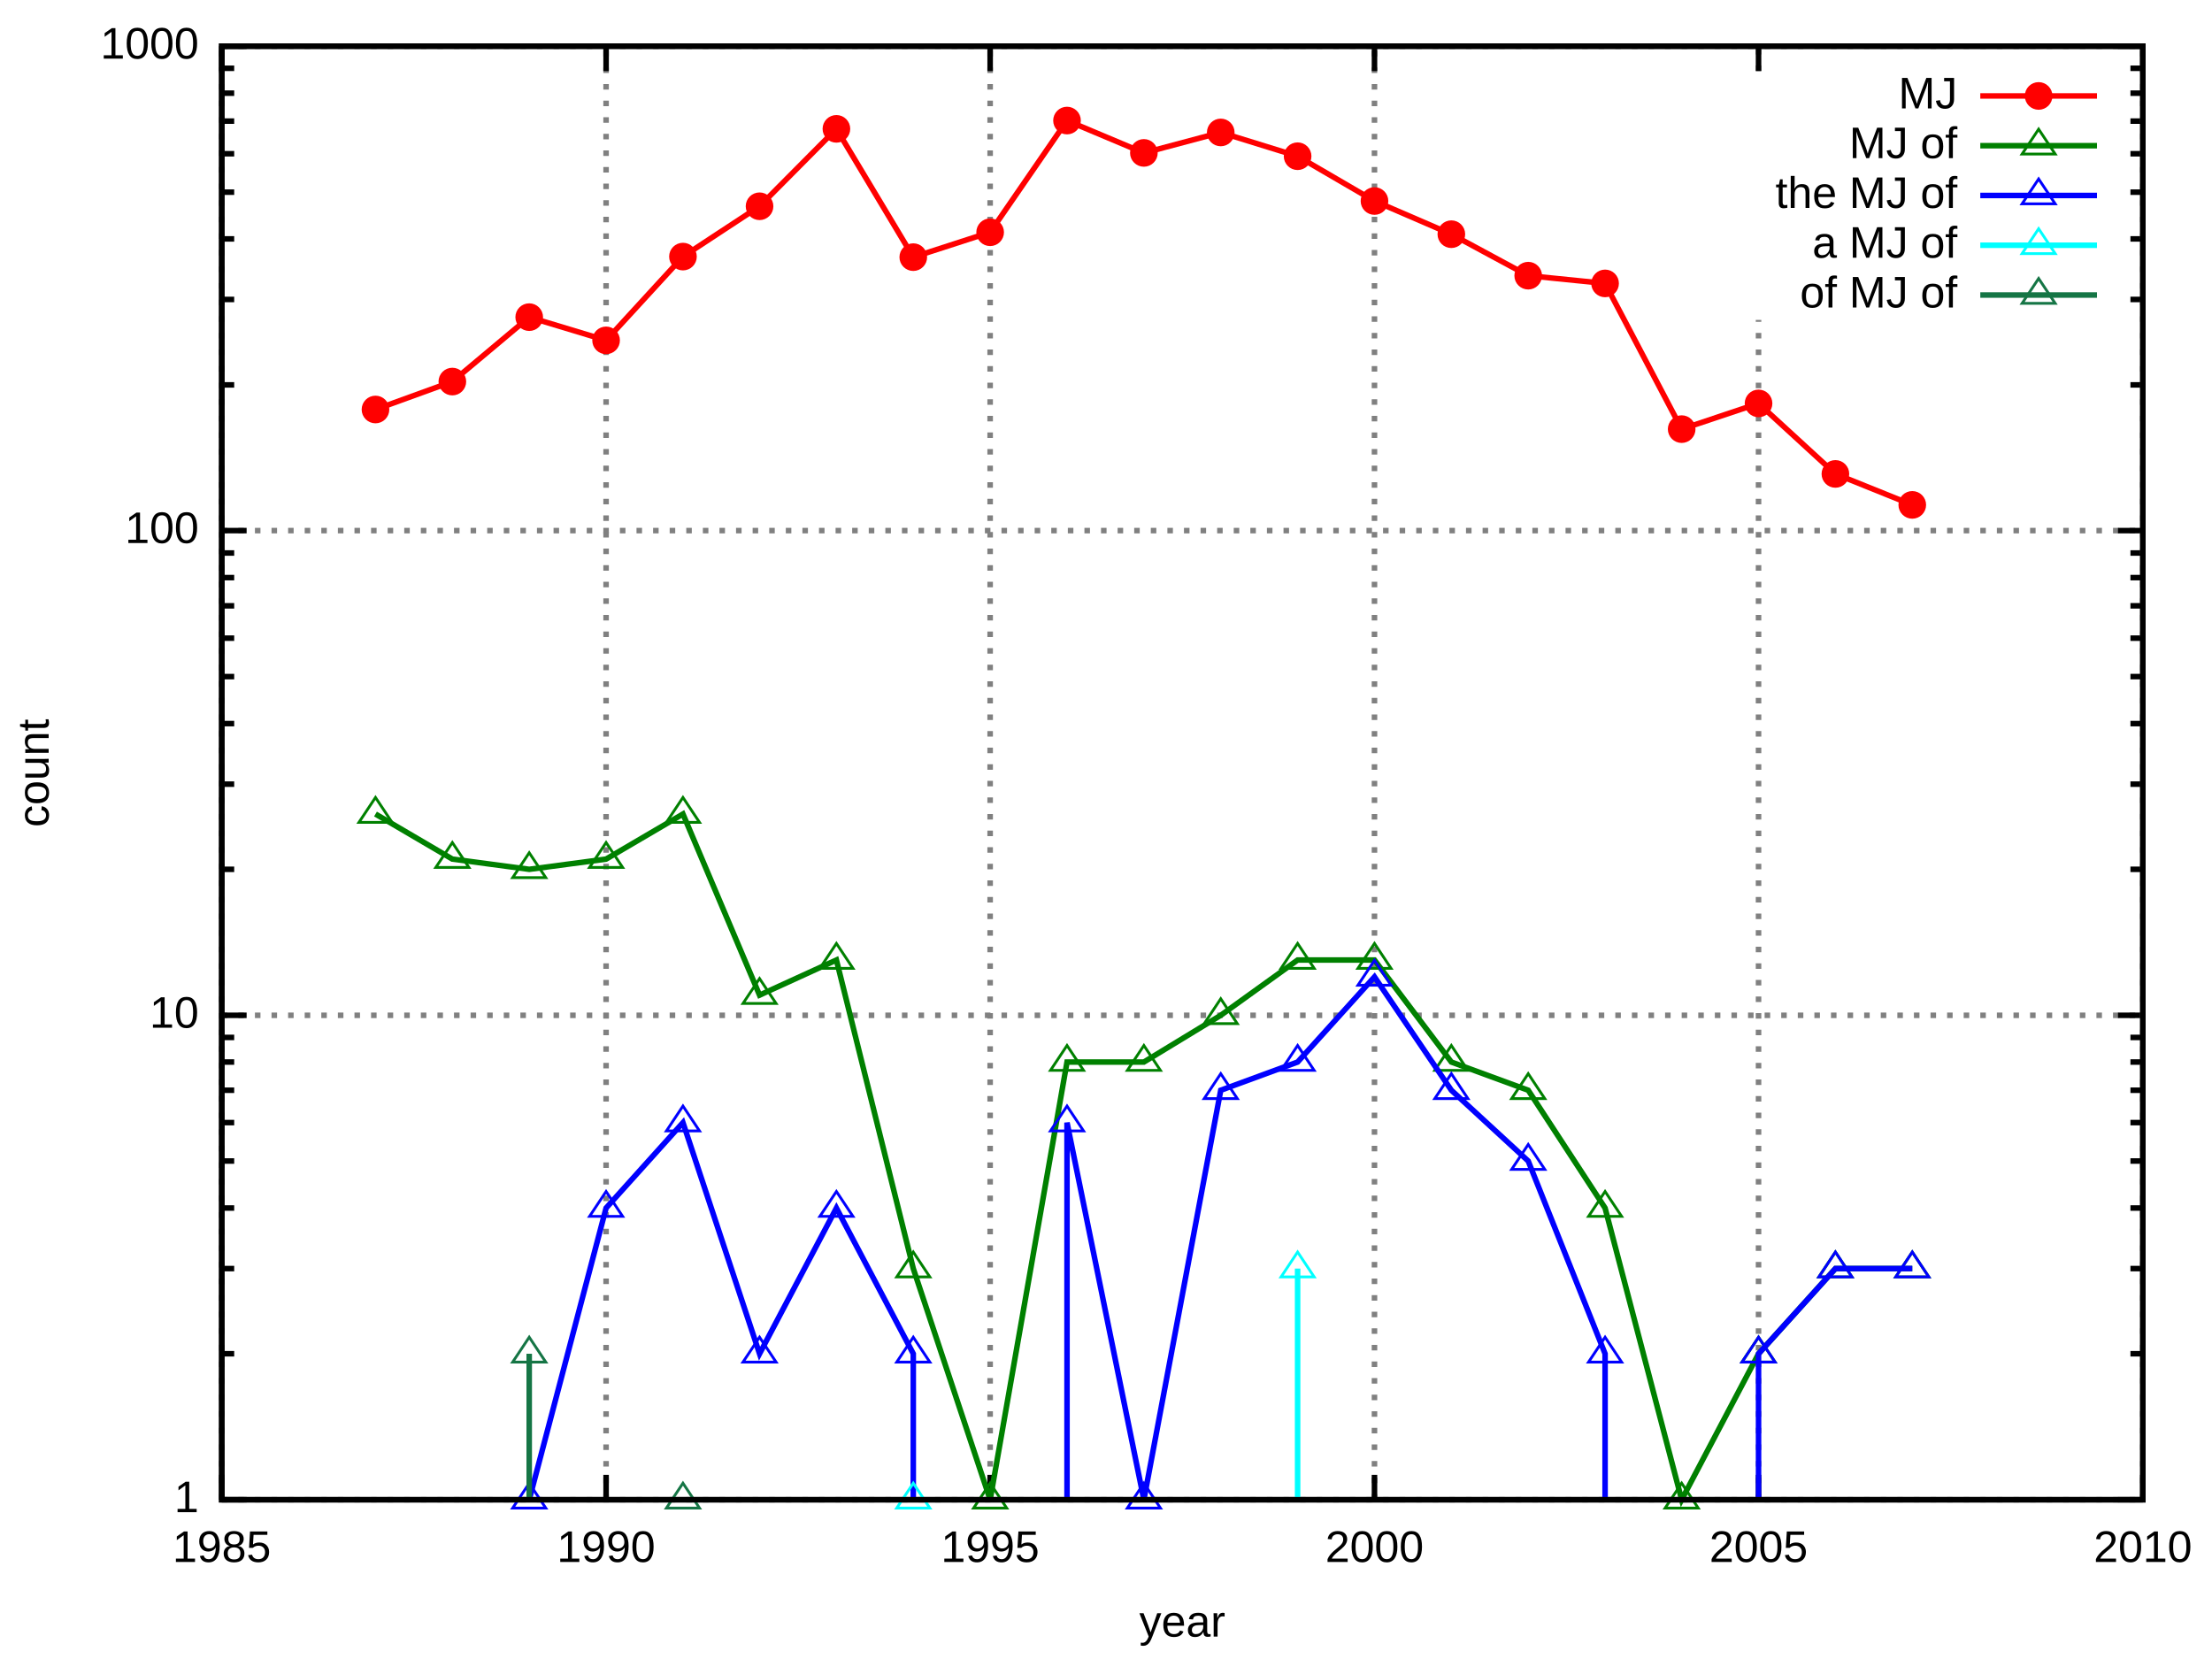
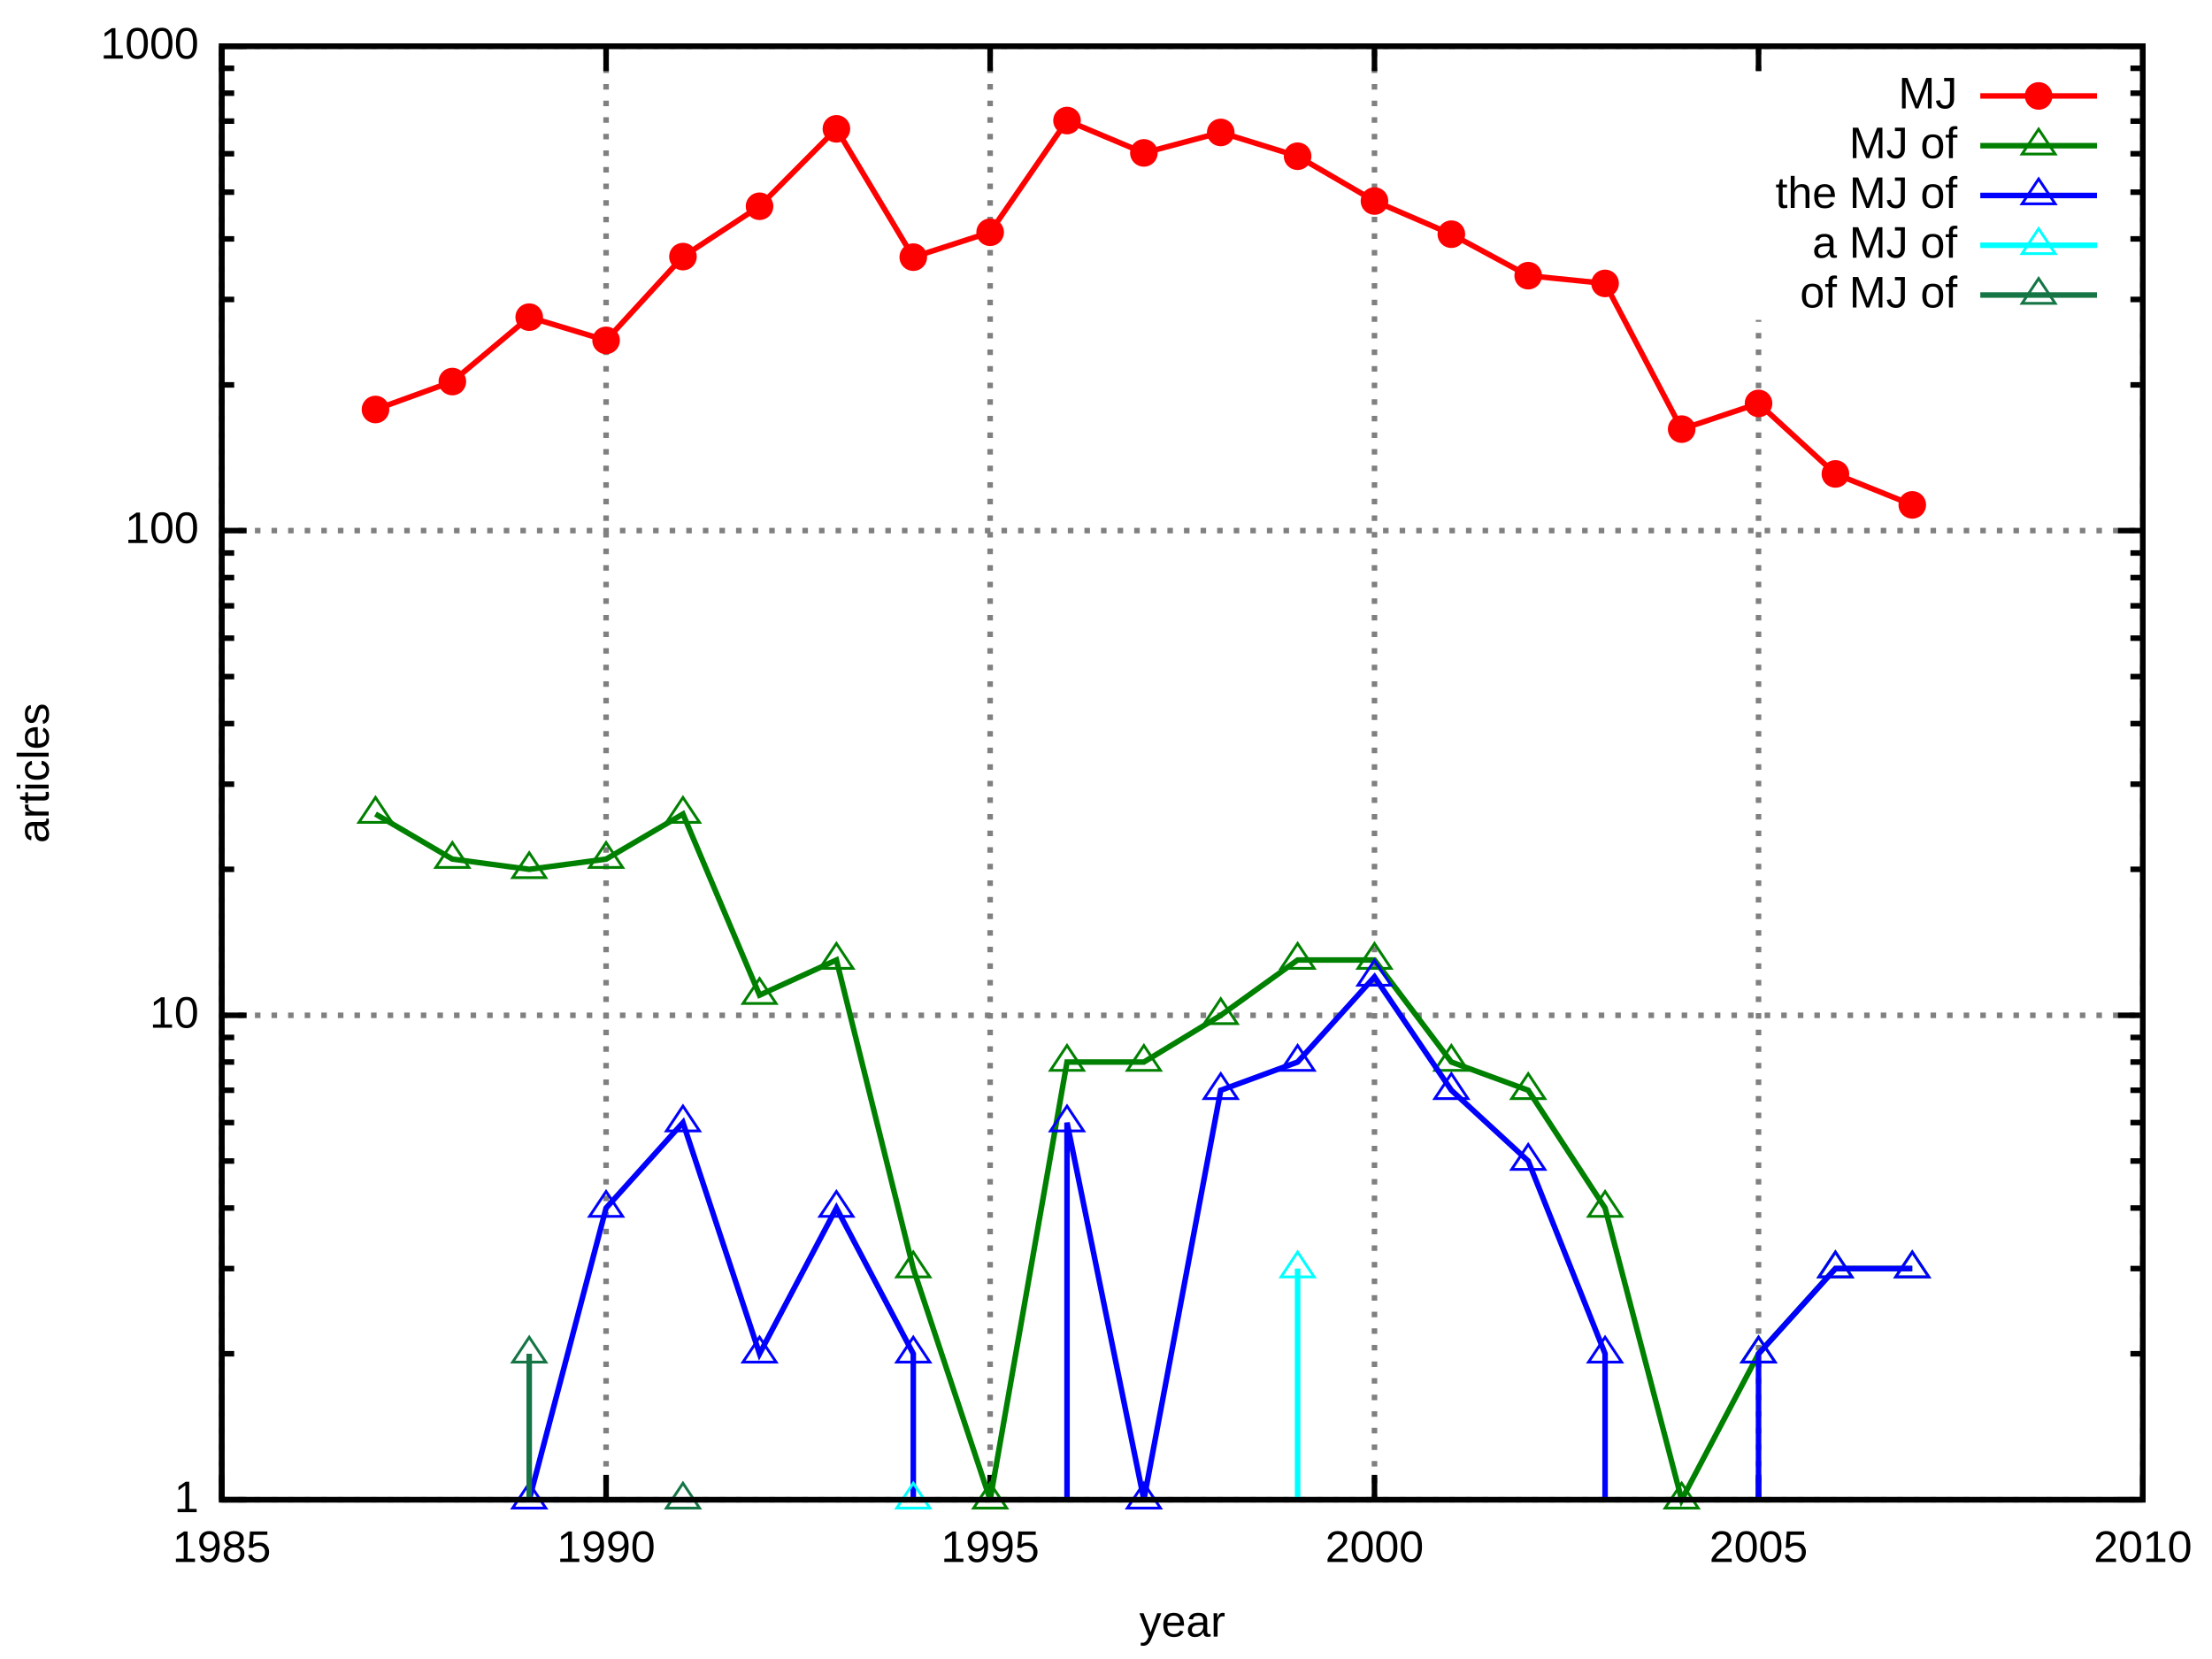
<svg xmlns="http://www.w3.org/2000/svg" xmlns:xlink="http://www.w3.org/1999/xlink" width="800" height="600" viewBox="0 0 800 600">
  <g id="gnuplot_canvas">
    <rect x="0" y="0" width="800" height="600" fill="none" />
    <defs>
      <circle id="gpDot" r="0.5" stroke-width="0.5" />
      <path id="gpPt0" stroke-width="0.222" stroke="currentColor" d="M-1,0 h2 M0,-1 v2" />
      <path id="gpPt1" stroke-width="0.222" stroke="currentColor" d="M-1,-1 L1,1 M1,-1 L-1,1" />
      <path id="gpPt2" stroke-width="0.222" stroke="currentColor" d="M-1,0 L1,0 M0,-1 L0,1 M-1,-1 L1,1 M-1,1 L1,-1" />
      <rect id="gpPt3" stroke-width="0.222" stroke="currentColor" x="-1" y="-1" width="2" height="2" />
      <rect id="gpPt4" stroke-width="0.222" stroke="currentColor" fill="currentColor" x="-1" y="-1" width="2" height="2" />
      <circle id="gpPt5" stroke-width="0.222" stroke="currentColor" cx="0" cy="0" r="1" />
      <use xlink:href="#gpPt5" id="gpPt6" fill="currentColor" stroke="none" />
      <path id="gpPt7" stroke-width="0.222" stroke="currentColor" d="M0,-1.33 L-1.33,0.67 L1.33,0.67 z" />
      <use xlink:href="#gpPt7" id="gpPt8" fill="currentColor" stroke="none" />
      <use xlink:href="#gpPt7" id="gpPt9" stroke="currentColor" transform="rotate(180)" />
      <use xlink:href="#gpPt9" id="gpPt10" fill="currentColor" stroke="none" />
      <use xlink:href="#gpPt3" id="gpPt11" stroke="currentColor" transform="rotate(45)" />
      <use xlink:href="#gpPt11" id="gpPt12" fill="currentColor" stroke="none" />
      <filter id="greybox" filterUnits="objectBoundingBox" x="0" y="0" height="1" width="1">
        <feFlood flood-color="lightgrey" flood-opacity="1" result="grey" />
        <feComposite in="SourceGraphic" in2="grey" operator="atop" />
      </filter>
    </defs>
    <g style="fill:none; color:white; stroke:black; stroke-width:2.00; stroke-linecap:butt; stroke-linejoin:miter">
</g>
    <g style="fill:none; color:black; stroke:currentColor; stroke-width:2.00; stroke-linecap:butt; stroke-linejoin:miter">
</g>
    <g style="fill:none; color:gray; stroke:currentColor; stroke-width:2.00; stroke-linecap:butt; stroke-linejoin:miter">
      <path stroke="gray" stroke-dasharray=" 2,4" class="gridline" d="M80.2,542.4 L775.0,542.4  " />
    </g>
    <g style="fill:none; color:black; stroke:currentColor; stroke-width:2.00; stroke-linecap:butt; stroke-linejoin:miter">
      <path stroke="black" d="M80.2,542.4 L89.2,542.4 M775.0,542.4 L766.0,542.4  " />
      <g transform="translate(71.9,546.9)" style="stroke:none; fill:black; font-family:Arial; font-size:12.00pt; text-anchor:end">
        <text>
          <tspan> 1</tspan>
        </text>
      </g>
      <path stroke="black" d="M80.2,489.6 L84.7,489.6 M775.0,489.6 L770.5,489.6 M80.2,458.8 L84.7,458.8 M775.0,458.8 L770.5,458.8    M80.2,436.9 L84.7,436.9 M775.0,436.9 L770.5,436.9 M80.2,419.9 L84.7,419.9 M775.0,419.9 L770.5,419.9    M80.2,406.0 L84.7,406.0 M775.0,406.0 L770.5,406.0 M80.2,394.3 L84.7,394.3 M775.0,394.3 L770.5,394.3    M80.2,384.1 L84.7,384.1 M775.0,384.1 L770.5,384.1 M80.2,375.2 L84.7,375.2 M775.0,375.2 L770.5,375.2     " />
    </g>
    <g style="fill:none; color:gray; stroke:currentColor; stroke-width:2.00; stroke-linecap:butt; stroke-linejoin:miter">
      <path stroke="gray" stroke-dasharray=" 2,4" class="gridline" d="M80.2,367.2 L775.0,367.2  " />
    </g>
    <g style="fill:none; color:black; stroke:currentColor; stroke-width:2.00; stroke-linecap:butt; stroke-linejoin:miter">
      <path stroke="black" d="M80.2,367.2 L89.2,367.2 M775.0,367.2 L766.0,367.2  " />
      <g transform="translate(71.9,371.7)" style="stroke:none; fill:black; font-family:Arial; font-size:12.00pt; text-anchor:end">
        <text>
          <tspan> 10</tspan>
        </text>
      </g>
      <path stroke="black" d="M80.2,314.4 L84.7,314.4 M775.0,314.4 L770.5,314.4 M80.2,283.6 L84.7,283.6 M775.0,283.6 L770.5,283.6    M80.2,261.7 L84.7,261.7 M775.0,261.7 L770.5,261.7 M80.2,244.7 L84.7,244.7 M775.0,244.7 L770.5,244.7    M80.2,230.8 L84.7,230.8 M775.0,230.8 L770.5,230.8 M80.2,219.1 L84.7,219.1 M775.0,219.1 L770.5,219.1    M80.2,208.9 L84.7,208.9 M775.0,208.9 L770.5,208.9 M80.2,200.0 L84.7,200.0 M775.0,200.0 L770.5,200.0     " />
    </g>
    <g style="fill:none; color:gray; stroke:currentColor; stroke-width:2.00; stroke-linecap:butt; stroke-linejoin:miter">
      <path stroke="gray" stroke-dasharray=" 2,4" class="gridline" d="M80.2,191.9 L775.0,191.9  " />
    </g>
    <g style="fill:none; color:black; stroke:currentColor; stroke-width:2.00; stroke-linecap:butt; stroke-linejoin:miter">
      <path stroke="black" d="M80.2,191.9 L89.2,191.9 M775.0,191.9 L766.0,191.9  " />
      <g transform="translate(71.9,196.4)" style="stroke:none; fill:black; font-family:Arial; font-size:12.00pt; text-anchor:end">
        <text>
          <tspan> 100</tspan>
        </text>
      </g>
      <path stroke="black" d="M80.2,139.2 L84.7,139.2 M775.0,139.2 L770.5,139.2 M80.2,108.3 L84.7,108.3 M775.0,108.3 L770.5,108.3    M80.2,86.4 L84.7,86.4 M775.0,86.4 L770.5,86.4 M80.2,69.5 L84.7,69.5 M775.0,69.5 L770.5,69.5    M80.2,55.6 L84.7,55.6 M775.0,55.6 L770.5,55.6 M80.2,43.8 L84.7,43.8 M775.0,43.8 L770.5,43.8    M80.2,33.7 L84.7,33.7 M775.0,33.7 L770.5,33.7 M80.2,24.7 L84.7,24.7 M775.0,24.7 L770.5,24.7     " />
    </g>
    <g style="fill:none; color:gray; stroke:currentColor; stroke-width:2.00; stroke-linecap:butt; stroke-linejoin:miter">
      <path stroke="gray" stroke-dasharray=" 2,4" class="gridline" d="M80.2,16.7 L775.0,16.7  " />
    </g>
    <g style="fill:none; color:black; stroke:currentColor; stroke-width:2.00; stroke-linecap:butt; stroke-linejoin:miter">
      <path stroke="black" d="M80.2,16.7 L89.2,16.7 M775.0,16.7 L766.0,16.7  " />
      <g transform="translate(71.9,21.2)" style="stroke:none; fill:black; font-family:Arial; font-size:12.00pt; text-anchor:end">
        <text>
          <tspan> 1000</tspan>
        </text>
      </g>
    </g>
    <g style="fill:none; color:gray; stroke:currentColor; stroke-width:2.00; stroke-linecap:butt; stroke-linejoin:miter">
      <path stroke="gray" stroke-dasharray=" 2,4" class="gridline" d="M80.2,542.4 L80.2,16.7  " />
    </g>
    <g style="fill:none; color:black; stroke:currentColor; stroke-width:2.00; stroke-linecap:butt; stroke-linejoin:miter">
      <path stroke="black" d="M80.2,542.4 L80.2,533.4 M80.2,16.7 L80.2,25.7  " />
      <g transform="translate(80.2,564.9)" style="stroke:none; fill:black; font-family:Arial; font-size:12.00pt; text-anchor:middle">
        <text>
          <tspan> 1985</tspan>
        </text>
      </g>
    </g>
    <g style="fill:none; color:gray; stroke:currentColor; stroke-width:2.00; stroke-linecap:butt; stroke-linejoin:miter">
      <path stroke="gray" stroke-dasharray=" 2,4" class="gridline" d="M219.2,542.4 L219.2,16.7  " />
    </g>
    <g style="fill:none; color:black; stroke:currentColor; stroke-width:2.00; stroke-linecap:butt; stroke-linejoin:miter">
      <path stroke="black" d="M219.2,542.4 L219.2,533.4 M219.2,16.7 L219.2,25.7  " />
      <g transform="translate(219.2,564.9)" style="stroke:none; fill:black; font-family:Arial; font-size:12.00pt; text-anchor:middle">
        <text>
          <tspan> 1990</tspan>
        </text>
      </g>
    </g>
    <g style="fill:none; color:gray; stroke:currentColor; stroke-width:2.00; stroke-linecap:butt; stroke-linejoin:miter">
      <path stroke="gray" stroke-dasharray=" 2,4" class="gridline" d="M358.1,542.4 L358.1,16.7  " />
    </g>
    <g style="fill:none; color:black; stroke:currentColor; stroke-width:2.00; stroke-linecap:butt; stroke-linejoin:miter">
      <path stroke="black" d="M358.1,542.4 L358.1,533.4 M358.1,16.7 L358.1,25.7  " />
      <g transform="translate(358.1,564.9)" style="stroke:none; fill:black; font-family:Arial; font-size:12.00pt; text-anchor:middle">
        <text>
          <tspan> 1995</tspan>
        </text>
      </g>
    </g>
    <g style="fill:none; color:gray; stroke:currentColor; stroke-width:2.00; stroke-linecap:butt; stroke-linejoin:miter">
      <path stroke="gray" stroke-dasharray=" 2,4" class="gridline" d="M497.1,542.4 L497.1,16.7  " />
    </g>
    <g style="fill:none; color:black; stroke:currentColor; stroke-width:2.00; stroke-linecap:butt; stroke-linejoin:miter">
      <path stroke="black" d="M497.1,542.4 L497.1,533.4 M497.1,16.7 L497.1,25.7  " />
      <g transform="translate(497.1,564.9)" style="stroke:none; fill:black; font-family:Arial; font-size:12.00pt; text-anchor:middle">
        <text>
          <tspan> 2000</tspan>
        </text>
      </g>
    </g>
    <g style="fill:none; color:gray; stroke:currentColor; stroke-width:2.00; stroke-linecap:butt; stroke-linejoin:miter">
      <path stroke="gray" stroke-dasharray=" 2,4" class="gridline" d="M636.0,542.4 L636.0,115.7 M636.0,25.7 L636.0,16.7  " />
    </g>
    <g style="fill:none; color:black; stroke:currentColor; stroke-width:2.00; stroke-linecap:butt; stroke-linejoin:miter">
      <path stroke="black" d="M636.0,542.4 L636.0,533.4 M636.0,16.7 L636.0,25.7  " />
      <g transform="translate(636.0,564.9)" style="stroke:none; fill:black; font-family:Arial; font-size:12.00pt; text-anchor:middle">
        <text>
          <tspan> 2005</tspan>
        </text>
      </g>
    </g>
    <g style="fill:none; color:gray; stroke:currentColor; stroke-width:2.00; stroke-linecap:butt; stroke-linejoin:miter">
      <path stroke="gray" stroke-dasharray=" 2,4" class="gridline" d="M775.0,542.4 L775.0,16.7  " />
    </g>
    <g style="fill:none; color:black; stroke:currentColor; stroke-width:2.00; stroke-linecap:butt; stroke-linejoin:miter">
      <path stroke="black" d="M775.0,542.4 L775.0,533.4 M775.0,16.7 L775.0,25.7  " />
      <g transform="translate(775.0,564.9)" style="stroke:none; fill:black; font-family:Arial; font-size:12.00pt; text-anchor:middle">
        <text>
          <tspan> 2010</tspan>
        </text>
      </g>
      <path stroke="black" d="M80.2,16.7 L80.2,542.4 L775.0,542.4 L775.0,16.7 L80.2,16.7 Z  " />
      <g transform="translate(17.6,279.6) rotate(270)" style="stroke:none; fill:black; font-family:Arial; font-size:12.00pt; text-anchor:middle">
        <text>
-           <tspan>count</tspan>
+           <tspan>articles</tspan>
        </text>
      </g>
      <g transform="translate(427.6,591.9)" style="stroke:none; fill:black; font-family:Arial; font-size:12.00pt; text-anchor:middle">
        <text>
          <tspan>year</tspan>
        </text>
      </g>
    </g>
    <g id="gnuplot_plot_1">
      <g style="fill:none; color:red; stroke:currentColor; stroke-width:2.00; stroke-linecap:butt; stroke-linejoin:miter">
        <g transform="translate(707.9,39.2)" style="stroke:none; fill:black; font-family:Arial; font-size:12.00pt; text-anchor:end">
          <text>
            <tspan>MJ</tspan>
          </text>
        </g>
        <path d="M716.2,34.7 L758.4,34.7 M135.8,148.1 L163.6,138.0 L191.4,114.7 L219.2,123.1 L247.0,92.8 L274.7,74.6    L302.5,46.6 L330.3,93.0 L358.1,84.0 L385.9,43.6 L413.7,55.3 L441.5,47.9 L469.3,56.5 L497.1,72.7    L524.9,84.7 L552.7,99.7 L580.5,102.5 L608.2,155.2 L636.0,145.9 L663.8,171.4 L691.6,182.6  " />
        <use xlink:href="#gpPt6" transform="translate(135.8,148.1) scale(4.50)" />
        <use xlink:href="#gpPt6" transform="translate(163.6,138.0) scale(4.50)" />
        <use xlink:href="#gpPt6" transform="translate(191.4,114.7) scale(4.50)" />
        <use xlink:href="#gpPt6" transform="translate(219.2,123.1) scale(4.50)" />
        <use xlink:href="#gpPt6" transform="translate(247.0,92.8) scale(4.50)" />
        <use xlink:href="#gpPt6" transform="translate(274.7,74.6) scale(4.50)" />
        <use xlink:href="#gpPt6" transform="translate(302.5,46.6) scale(4.50)" />
        <use xlink:href="#gpPt6" transform="translate(330.3,93.0) scale(4.50)" />
        <use xlink:href="#gpPt6" transform="translate(358.1,84.0) scale(4.50)" />
        <use xlink:href="#gpPt6" transform="translate(385.9,43.6) scale(4.50)" />
        <use xlink:href="#gpPt6" transform="translate(413.7,55.3) scale(4.50)" />
        <use xlink:href="#gpPt6" transform="translate(441.5,47.9) scale(4.50)" />
        <use xlink:href="#gpPt6" transform="translate(469.3,56.5) scale(4.50)" />
        <use xlink:href="#gpPt6" transform="translate(497.1,72.7) scale(4.50)" />
        <use xlink:href="#gpPt6" transform="translate(524.9,84.7) scale(4.50)" />
        <use xlink:href="#gpPt6" transform="translate(552.7,99.7) scale(4.50)" />
        <use xlink:href="#gpPt6" transform="translate(580.5,102.5) scale(4.50)" />
        <use xlink:href="#gpPt6" transform="translate(608.2,155.2) scale(4.50)" />
        <use xlink:href="#gpPt6" transform="translate(636.0,145.9) scale(4.50)" />
        <use xlink:href="#gpPt6" transform="translate(663.8,171.4) scale(4.50)" />
        <use xlink:href="#gpPt6" transform="translate(691.6,182.6) scale(4.50)" />
        <use xlink:href="#gpPt6" transform="translate(737.3,34.7) scale(4.50)" />
      </g>
    </g>
    <g id="gnuplot_plot_2">
      <g style="fill:none; color:green; stroke:currentColor; stroke-width:2.00; stroke-linecap:butt; stroke-linejoin:miter">
        <g transform="translate(707.9,57.2)" style="stroke:none; fill:black; font-family:Arial; font-size:12.00pt; text-anchor:end">
          <text>
            <tspan>MJ of</tspan>
          </text>
        </g>
        <path d="M716.2,52.7 L758.4,52.7 M135.8,294.4 L163.6,310.7 L191.4,314.4 L219.2,310.7 L247.0,294.4 L274.7,359.9    L302.5,347.2 L330.3,458.8 L358.1,542.4 L385.9,384.1 L413.7,384.1 L441.5,367.2 L469.3,347.2 L497.1,347.2    L524.9,384.1 L552.7,394.3 L580.5,436.9 L608.2,542.4 L636.0,489.6 L663.8,458.8 L691.6,458.8  " />
        <use xlink:href="#gpPt7" transform="translate(135.8,294.4) scale(4.50)" />
        <use xlink:href="#gpPt7" transform="translate(163.6,310.7) scale(4.50)" />
        <use xlink:href="#gpPt7" transform="translate(191.4,314.4) scale(4.50)" />
        <use xlink:href="#gpPt7" transform="translate(219.2,310.7) scale(4.50)" />
        <use xlink:href="#gpPt7" transform="translate(247.0,294.4) scale(4.50)" />
        <use xlink:href="#gpPt7" transform="translate(274.7,359.9) scale(4.50)" />
        <use xlink:href="#gpPt7" transform="translate(302.5,347.2) scale(4.50)" />
        <use xlink:href="#gpPt7" transform="translate(330.3,458.8) scale(4.50)" />
        <use xlink:href="#gpPt7" transform="translate(358.1,542.4) scale(4.50)" />
        <use xlink:href="#gpPt7" transform="translate(385.9,384.1) scale(4.50)" />
        <use xlink:href="#gpPt7" transform="translate(413.7,384.1) scale(4.50)" />
        <use xlink:href="#gpPt7" transform="translate(441.5,367.2) scale(4.50)" />
        <use xlink:href="#gpPt7" transform="translate(469.3,347.2) scale(4.50)" />
        <use xlink:href="#gpPt7" transform="translate(497.1,347.2) scale(4.50)" />
        <use xlink:href="#gpPt7" transform="translate(524.9,384.1) scale(4.50)" />
        <use xlink:href="#gpPt7" transform="translate(552.7,394.3) scale(4.50)" />
        <use xlink:href="#gpPt7" transform="translate(580.5,436.9) scale(4.50)" />
        <use xlink:href="#gpPt7" transform="translate(608.2,542.4) scale(4.50)" />
        <use xlink:href="#gpPt7" transform="translate(636.0,489.6) scale(4.50)" />
        <use xlink:href="#gpPt7" transform="translate(663.8,458.8) scale(4.50)" />
        <use xlink:href="#gpPt7" transform="translate(691.6,458.8) scale(4.50)" />
        <use xlink:href="#gpPt7" transform="translate(737.3,52.7) scale(4.50)" />
      </g>
    </g>
    <g id="gnuplot_plot_3">
      <g style="fill:none; color:blue; stroke:currentColor; stroke-width:2.00; stroke-linecap:butt; stroke-linejoin:miter">
        <g transform="translate(707.9,75.2)" style="stroke:none; fill:black; font-family:Arial; font-size:12.00pt; text-anchor:end">
          <text>
            <tspan>the MJ of</tspan>
          </text>
        </g>
        <path d="M716.2,70.7 L758.4,70.7 M191.4,542.4 L219.2,436.9 L247.0,406.0 L274.7,489.6 L302.5,436.9 L330.3,489.6    L330.3,542.4 M385.9,542.4 L385.9,406.0 L413.7,542.4 L441.5,394.3 L469.3,384.1 L497.1,353.3 L524.9,394.3    L552.7,419.9 L580.5,489.6 L580.5,542.4 M636.0,542.4 L636.0,489.6 L663.8,458.8 L691.6,458.8  " />
        <use xlink:href="#gpPt7" transform="translate(191.4,542.4) scale(4.50)" />
        <use xlink:href="#gpPt7" transform="translate(219.2,436.9) scale(4.50)" />
        <use xlink:href="#gpPt7" transform="translate(247.0,406.0) scale(4.50)" />
        <use xlink:href="#gpPt7" transform="translate(274.7,489.6) scale(4.50)" />
        <use xlink:href="#gpPt7" transform="translate(302.5,436.9) scale(4.50)" />
        <use xlink:href="#gpPt7" transform="translate(330.3,489.6) scale(4.50)" />
        <use xlink:href="#gpPt7" transform="translate(385.9,406.0) scale(4.50)" />
        <use xlink:href="#gpPt7" transform="translate(413.7,542.4) scale(4.50)" />
        <use xlink:href="#gpPt7" transform="translate(441.5,394.3) scale(4.50)" />
        <use xlink:href="#gpPt7" transform="translate(469.3,384.1) scale(4.50)" />
        <use xlink:href="#gpPt7" transform="translate(497.1,353.3) scale(4.50)" />
        <use xlink:href="#gpPt7" transform="translate(524.9,394.3) scale(4.50)" />
        <use xlink:href="#gpPt7" transform="translate(552.7,419.9) scale(4.50)" />
        <use xlink:href="#gpPt7" transform="translate(580.5,489.6) scale(4.50)" />
        <use xlink:href="#gpPt7" transform="translate(636.0,489.6) scale(4.50)" />
        <use xlink:href="#gpPt7" transform="translate(663.8,458.8) scale(4.50)" />
        <use xlink:href="#gpPt7" transform="translate(691.6,458.8) scale(4.50)" />
        <use xlink:href="#gpPt7" transform="translate(737.3,70.7) scale(4.50)" />
      </g>
    </g>
    <g id="gnuplot_plot_4">
      <g style="fill:none; color:cyan; stroke:currentColor; stroke-width:2.00; stroke-linecap:butt; stroke-linejoin:miter">
        <g transform="translate(707.9,93.2)" style="stroke:none; fill:black; font-family:Arial; font-size:12.00pt; text-anchor:end">
          <text>
            <tspan>a MJ of</tspan>
          </text>
        </g>
        <path d="M716.2,88.7 L758.4,88.7 M330.3,542.4 M469.3,542.4 L469.3,458.8 L469.3,542.4  " />
        <use xlink:href="#gpPt7" transform="translate(330.3,542.4) scale(4.50)" />
        <use xlink:href="#gpPt7" transform="translate(469.3,458.8) scale(4.50)" />
        <use xlink:href="#gpPt7" transform="translate(737.3,88.7) scale(4.50)" />
      </g>
    </g>
    <g id="gnuplot_plot_5">
      <g style="fill:none; color:#157545; stroke:currentColor; stroke-width:2.00; stroke-linecap:butt; stroke-linejoin:miter">
        <g transform="translate(707.9,111.2)" style="stroke:none; fill:black; font-family:Arial; font-size:12.00pt; text-anchor:end">
          <text>
            <tspan>of MJ of</tspan>
          </text>
        </g>
        <path d="M716.2,106.7 L758.4,106.7 M191.4,542.4 L191.4,489.6 L191.4,542.4 M247.0,542.4  " />
        <use xlink:href="#gpPt7" transform="translate(191.4,489.6) scale(4.50)" />
        <use xlink:href="#gpPt7" transform="translate(247.0,542.4) scale(4.50)" />
        <use xlink:href="#gpPt7" transform="translate(737.3,106.7) scale(4.50)" />
      </g>
    </g>
    <g style="fill:none; color:black; stroke:currentColor; stroke-width:2.00; stroke-linecap:butt; stroke-linejoin:miter">
      <path stroke="black" d="M80.2,16.7 L80.2,542.4 L775.0,542.4 L775.0,16.7 L80.2,16.7 Z  " />
    </g>
  </g>
</svg>
